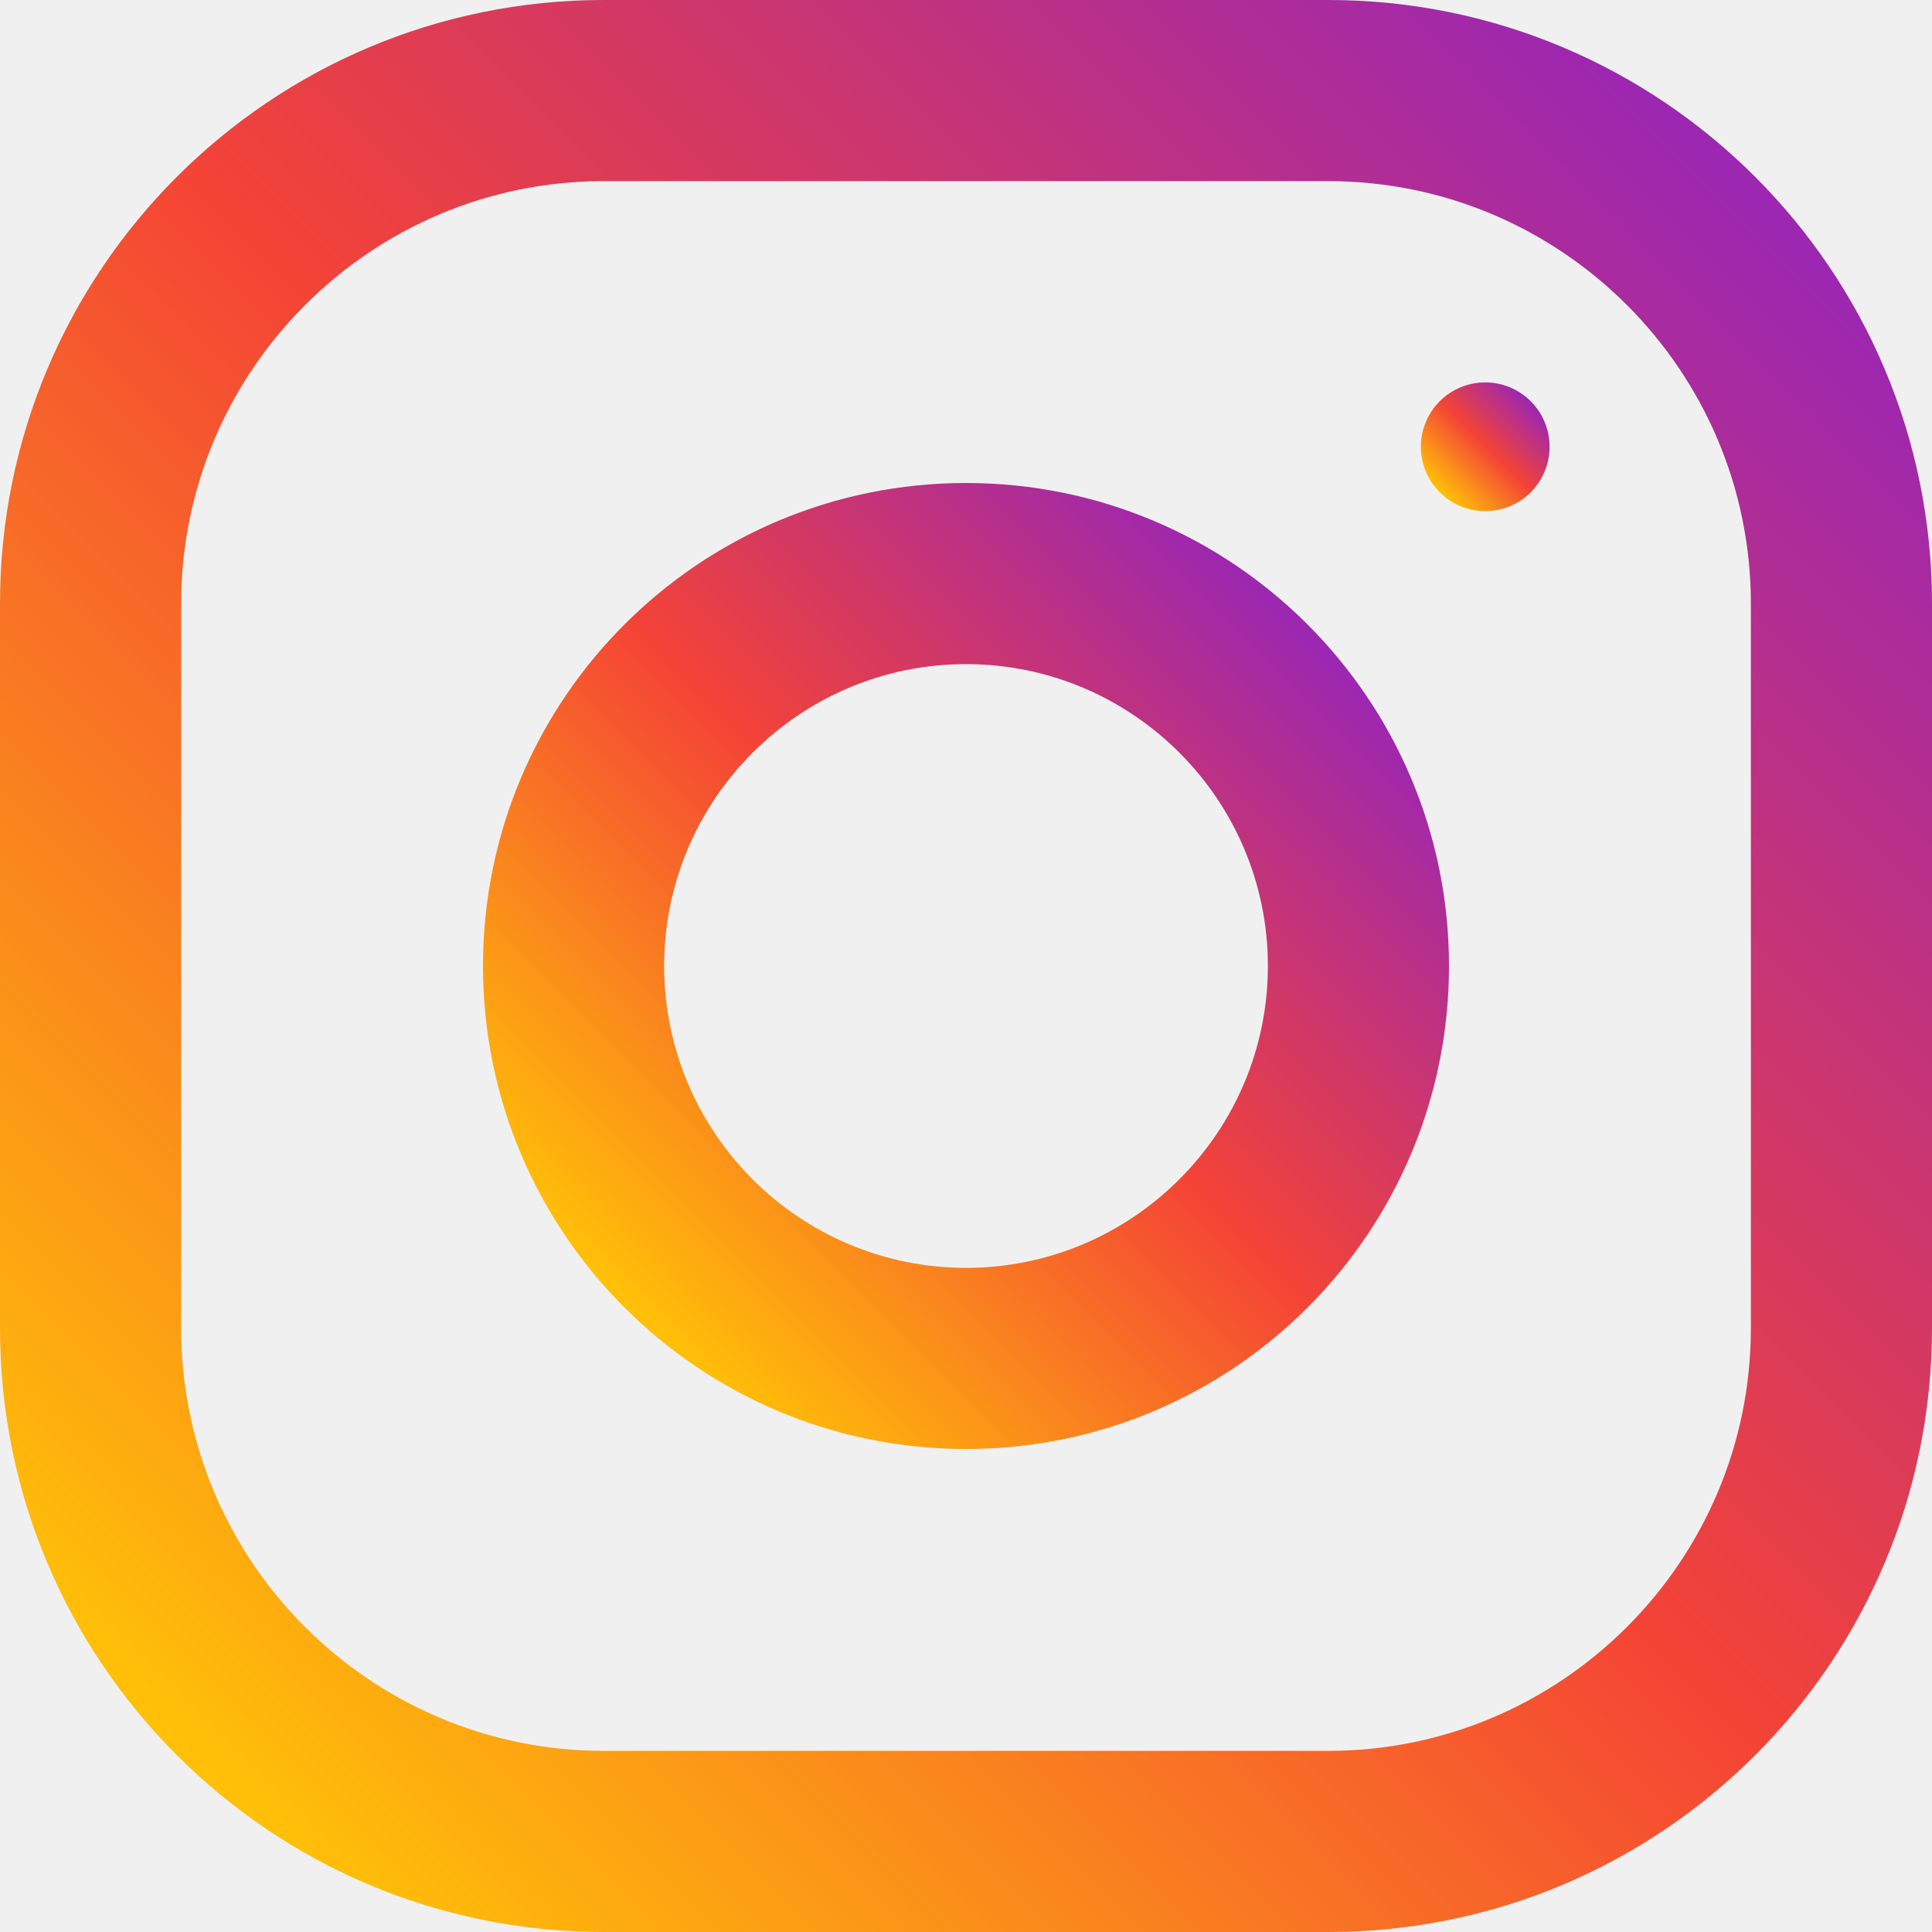
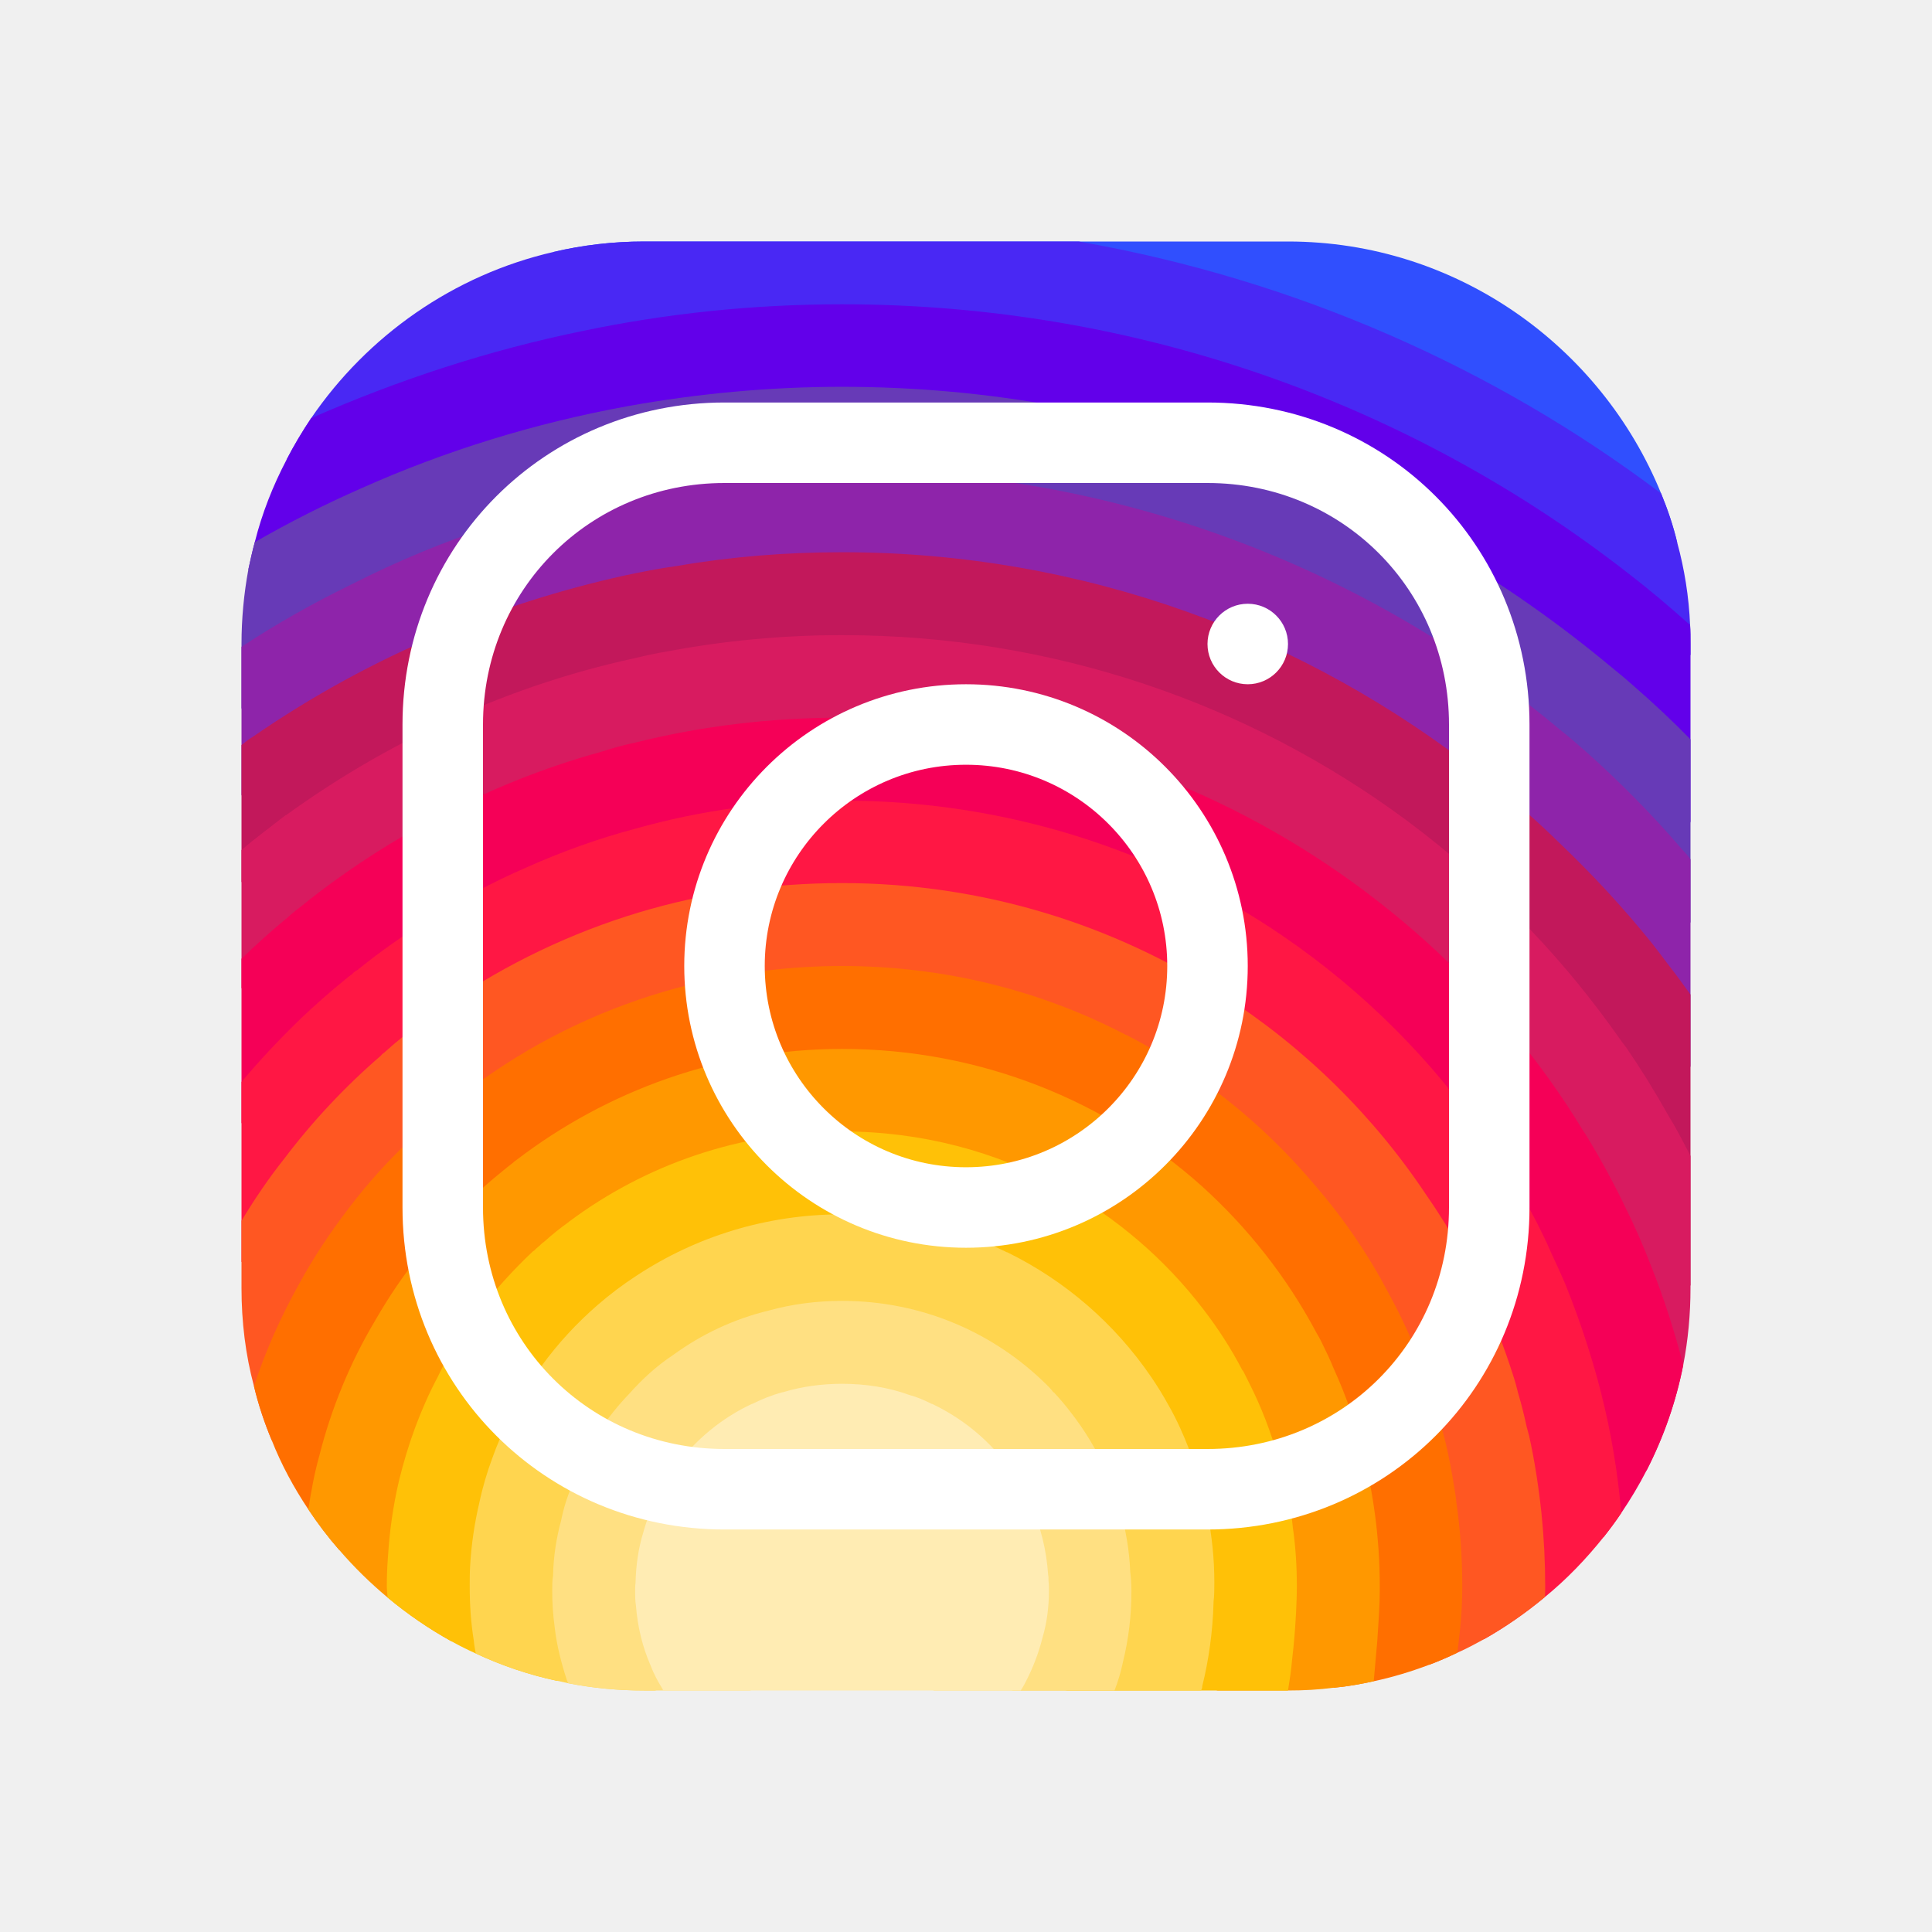
- <svg xmlns="http://www.w3.org/2000/svg" viewBox="0 0 16 16" id="instagram">
-   <linearGradient id="a" x1="1.464" x2="14.536" y1="14.536" y2="1.464" gradientUnits="userSpaceOnUse">
-     <stop offset="0" stop-color="#FFC107" />
-     <stop offset=".507" stop-color="#F44336" />
-     <stop offset=".99" stop-color="#9C27B0" />
-   </linearGradient>
-   <path fill="url(#a)" d="M11 0H5a5 5 0 0 0-5 5v6a5 5 0 0 0 5 5h6a5 5 0 0 0 5-5V5a5 5 0 0 0-5-5zm3.5 11c0 1.93-1.57 3.5-3.5 3.5H5c-1.93 0-3.5-1.57-3.5-3.5V5c0-1.93 1.57-3.5 3.5-3.5h6c1.93 0 3.5 1.57 3.5 3.5v6z" />
-   <linearGradient id="b" x1="5.172" x2="10.828" y1="10.828" y2="5.172" gradientUnits="userSpaceOnUse">
-     <stop offset="0" stop-color="#FFC107" />
-     <stop offset=".507" stop-color="#F44336" />
-     <stop offset=".99" stop-color="#9C27B0" />
-   </linearGradient>
-   <path fill="url(#b)" d="M8 4a4 4 0 1 0 0 8 4 4 0 0 0 0-8zm0 6.5A2.503 2.503 0 0 1 5.5 8c0-1.379 1.122-2.5 2.5-2.5s2.5 1.121 2.5 2.5c0 1.378-1.122 2.5-2.5 2.5z" />
-   <linearGradient id="c" x1="11.923" x2="12.677" y1="4.077" y2="3.323" gradientUnits="userSpaceOnUse">
-     <stop offset="0" stop-color="#FFC107" />
-     <stop offset=".507" stop-color="#F44336" />
-     <stop offset=".99" stop-color="#9C27B0" />
-   </linearGradient>
-   <circle cx="12.3" cy="3.7" r=".533" fill="url(#c)" />
+ <svg xmlns="http://www.w3.org/2000/svg" viewBox="0 0 48 48" width="48px" height="48px">
+   <path fill="#304ffe" d="M41.67,13.48c-0.4,0.26-0.97,0.5-1.21,0.77c-0.09,0.09-0.14,0.19-0.12,0.29v1.03l-0.3,1.01l-0.3,1l-0.33,1.1 l-0.68,2.25l-0.66,2.22l-0.5,1.67c0,0.26-0.01,0.52-0.03,0.77c-0.07,0.96-0.27,1.88-0.59,2.74c-0.19,0.53-0.42,1.04-0.7,1.52 c-0.1,0.19-0.22,0.38-0.34,0.56c-0.4,0.63-0.88,1.21-1.41,1.72c-0.41,0.41-0.86,0.79-1.35,1.11c0,0,0,0-0.01,0 c-0.08,0.07-0.17,0.13-0.27,0.18c-0.31,0.21-0.64,0.39-0.98,0.55c-0.23,0.12-0.46,0.22-0.7,0.31c-0.05,0.03-0.11,0.05-0.16,0.07 c-0.57,0.27-1.23,0.45-1.89,0.54c-0.04,0.01-0.07,0.01-0.11,0.02c-0.4,0.07-0.79,0.13-1.19,0.16c-0.18,0.02-0.37,0.03-0.55,0.03 l-0.71-0.04l-3.42-0.18c0-0.01-0.01,0-0.01,0l-1.72-0.09c-0.13,0-0.27,0-0.4-0.01c-0.54-0.02-1.06-0.08-1.58-0.19 c-0.01,0-0.01,0-0.01,0c-0.95-0.18-1.86-0.5-2.71-0.93c-0.47-0.24-0.93-0.51-1.36-0.82c-0.18-0.13-0.35-0.27-0.52-0.42 c-0.48-0.4-0.91-0.83-1.31-1.27c-0.06-0.06-0.11-0.12-0.16-0.18c-0.06-0.06-0.12-0.13-0.17-0.19c-0.38-0.48-0.7-0.97-0.96-1.49 c-0.24-0.46-0.43-0.95-0.58-1.49c-0.06-0.19-0.11-0.37-0.15-0.57c-0.01-0.01-0.02-0.03-0.02-0.05c-0.1-0.41-0.19-0.84-0.24-1.27 c-0.06-0.33-0.09-0.66-0.09-1c-0.02-0.13-0.02-0.27-0.02-0.4l1.91-2.95l1.87-2.88l0.85-1.31l0.77-1.18l0.26-0.41v-1.03 c0.02-0.23,0.03-0.47,0.02-0.69c-0.01-0.7-0.15-1.38-0.38-2.03c-0.22-0.69-0.53-1.34-0.85-1.94c-0.38-0.69-0.78-1.31-1.11-1.87 C14,7.4,13.66,6.73,13.75,6.26C14.47,6.09,15.23,6,16,6h16c4.18,0,7.78,2.6,9.27,6.26C41.43,12.65,41.57,13.06,41.67,13.48z" />
+   <path fill="#4928f4" d="M42,16v0.27l-1.38,0.8l-0.88,0.51l-0.97,0.56l-1.94,1.13l-1.9,1.1l-1.94,1.12l-0.77,0.45 c0,0.48-0.12,0.92-0.34,1.32c-0.31,0.58-0.83,1.06-1.49,1.47c-0.67,0.41-1.49,0.74-2.41,0.98c0,0,0-0.01-0.01,0 c-3.56,0.92-8.42,0.5-10.78-1.26c-0.66-0.49-1.12-1.09-1.32-1.78c-0.06-0.23-0.09-0.48-0.09-0.73v-7.19 c0.01-0.15-0.09-0.3-0.27-0.45c-0.54-0.43-1.81-0.84-3.23-1.25c-1.11-0.31-2.3-0.62-3.3-0.92c-0.79-0.24-1.46-0.48-1.86-0.71 c0.18-0.35,0.39-0.7,0.61-1.03c1.4-2.05,3.54-3.56,6.02-4.13C14.47,6.09,15.23,6,16,6h10.8c5.37,0.94,10.32,3.13,14.47,6.26 c0.16,0.39,0.3,0.8,0.4,1.22c0.18,0.66,0.29,1.34,0.32,2.05C42,15.68,42,15.84,42,16z" />
+   <path fill="#6200ea" d="M42,16v4.41l-0.22,0.68l-0.75,2.33l-0.78,2.4l-0.41,1.28l-0.38,1.19l-0.37,1.13l-0.36,1.12l-0.19,0.59 l-0.25,0.78c0,0.76-0.02,1.43-0.07,2c-0.01,0.06-0.02,0.12-0.02,0.18c-0.06,0.53-0.14,0.98-0.27,1.36 c-0.01,0.06-0.03,0.12-0.05,0.17c-0.26,0.72-0.65,1.18-1.23,1.48c-0.14,0.08-0.3,0.14-0.47,0.2c-0.53,0.18-1.2,0.27-2.02,0.32 c-0.6,0.04-1.29,0.05-2.07,0.05H31.4l-1.19-0.05L30,37.61l-2.17-0.09l-2.2-0.09l-7.25-0.3l-1.88-0.08h-0.26 c-0.78-0.01-1.45-0.06-2.03-0.14c-0.84-0.13-1.49-0.35-1.98-0.68c-0.7-0.45-1.11-1.11-1.35-2.03c-0.06-0.22-0.11-0.45-0.14-0.7 c-0.1-0.58-0.15-1.25-0.18-2c0-0.15,0-0.3-0.01-0.46c-0.01-0.01,0-0.01,0-0.01v-0.58c-0.01-0.29-0.01-0.59-0.01-0.9l0.05-1.61 l0.03-1.15l0.04-1.34v-0.19l0.07-2.46l0.07-2.46l0.07-2.31l0.06-2.27l0.02-0.6c0-0.31-1.05-0.49-2.22-0.64 c-0.93-0.12-1.95-0.23-2.56-0.37c0.05-0.23,0.1-0.46,0.16-0.68c0.18-0.72,0.45-1.4,0.79-2.05c0.18-0.35,0.39-0.7,0.61-1.03 c2.16-0.95,4.41-1.69,6.76-2.17c2.06-0.43,4.21-0.66,6.43-0.66c7.36,0,14.16,2.49,19.54,6.69c0.52,0.4,1.03,0.83,1.53,1.28 C42,15.68,42,15.84,42,16z" />
+   <path fill="#673ab7" d="M42,18.37v4.54l-0.55,1.06l-1.05,2.05l-0.56,1.08l-0.51,0.99l-0.22,0.43c0,0.31,0,0.61-0.02,0.9 c0,0.43-0.02,0.84-0.05,1.22c-0.04,0.45-0.1,0.86-0.16,1.24c-0.15,0.79-0.36,1.47-0.66,2.03c-0.04,0.07-0.08,0.14-0.12,0.2 c-0.11,0.18-0.24,0.35-0.38,0.51c-0.18,0.22-0.38,0.41-0.61,0.57c-0.34,0.26-0.74,0.47-1.2,0.63c-0.57,0.21-1.23,0.35-2.01,0.43 c-0.51,0.05-1.07,0.08-1.68,0.08l-0.42,0.02l-2.08,0.12h-0.01L27.5,36.6l-2.25,0.13l-3.1,0.18l-3.77,0.22l-0.55,0.03 c-0.51,0-0.99-0.03-1.45-0.09c-0.05-0.01-0.09-0.02-0.14-0.02c-0.68-0.11-1.3-0.29-1.86-0.54c-0.68-0.3-1.27-0.7-1.77-1.18 c-0.44-0.43-0.82-0.92-1.13-1.47c-0.07-0.13-0.14-0.25-0.2-0.39c-0.3-0.59-0.54-1.25-0.72-1.97c-0.03-0.12-0.06-0.25-0.08-0.38 c-0.06-0.23-0.11-0.47-0.14-0.72c-0.11-0.64-0.17-1.32-0.2-2.03v-0.01c-0.01-0.29-0.02-0.57-0.02-0.87l-0.49-1.17l-0.07-0.18 L9.5,25.99L8.75,24.2l-0.12-0.29l-0.72-1.73l-0.8-1.93c0,0,0,0-0.01,0L6.29,18.3L6,17.59V16c0-0.63,0.06-1.25,0.17-1.85 c0.05-0.23,0.1-0.46,0.16-0.68c0.85-0.49,1.74-0.94,2.65-1.34c2.08-0.93,4.31-1.62,6.62-2.04c1.72-0.31,3.51-0.48,5.32-0.48 c7.31,0,13.94,2.65,19.12,6.97c0.2,0.16,0.39,0.32,0.58,0.49C41.09,17.48,41.55,17.91,42,18.37z" />
+   <path fill="#8e24aa" d="M42,21.35v5.14l-0.57,1.19l-1.08,2.25l-0.01,0.03c0,0.43-0.02,0.82-0.05,1.17c-0.1,1.15-0.38,1.88-0.84,2.33 c-0.33,0.34-0.74,0.53-1.25,0.63c-0.03,0.01-0.07,0.01-0.1,0.02c-0.16,0.03-0.33,0.05-0.51,0.05c-0.62,0.06-1.35,0.02-2.19-0.04 c-0.09,0-0.19-0.01-0.29-0.02c-0.61-0.04-1.26-0.08-1.98-0.11c-0.39-0.01-0.8-0.02-1.22-0.02h-0.02l-1.01,0.08h-0.01l-2.27,0.16 l-2.59,0.2l-0.38,0.03l-3.03,0.22l-1.57,0.12l-1.55,0.11c-0.27,0-0.53,0-0.79-0.01c0,0-0.01-0.01-0.01,0 c-1.13-0.02-2.14-0.09-3.04-0.26c-0.83-0.14-1.56-0.36-2.18-0.69c-0.64-0.31-1.17-0.75-1.6-1.31c-0.41-0.55-0.71-1.24-0.9-2.07 c0-0.01,0-0.01,0-0.01c-0.14-0.67-0.22-1.45-0.22-2.33l-0.15-0.27L9.7,26.35l-0.13-0.22L9.5,25.99l-0.93-1.65l-0.46-0.83 l-0.58-1.03l-1-1.79L6,19.75v-3.68c0.88-0.58,1.79-1.09,2.73-1.55c1.14-0.58,2.32-1.07,3.55-1.47c1.34-0.44,2.74-0.79,4.17-1.02 c1.45-0.24,2.94-0.36,4.47-0.36c6.8,0,13.04,2.43,17.85,6.47c0.22,0.17,0.43,0.36,0.64,0.54c0.84,0.75,1.64,1.56,2.37,2.41 C41.86,21.18,41.94,21.26,42,21.35z" />
+   <path fill="#c2185b" d="M42,24.71v7.23c-0.24-0.14-0.57-0.31-0.98-0.49c-0.22-0.11-0.47-0.22-0.73-0.32 c-0.38-0.17-0.79-0.33-1.25-0.49c-0.1-0.04-0.2-0.07-0.31-0.1c-0.18-0.07-0.37-0.13-0.56-0.19c-0.59-0.18-1.24-0.35-1.92-0.5 c-0.26-0.05-0.53-0.1-0.8-0.14c-0.87-0.15-1.8-0.24-2.77-0.25c-0.08-0.01-0.17-0.01-0.25-0.01l-2.57,0.02l-3.5,0.02h-0.01 l-7.49,0.06c-2.38,0-3.84,0.57-4.72,0.8c0,0-0.01,0-0.01,0.01c-0.93,0.24-1.22,0.09-1.3-1.54c-0.02-0.45-0.03-1.03-0.03-1.74 l-0.56-0.43l-0.98-0.74l-0.6-0.46l-0.12-0.09L8.88,24.1l-0.25-0.19l-0.52-0.4l-0.96-0.72L6,21.91v-3.4 c0.1-0.08,0.19-0.15,0.29-0.21c1.45-1,3-1.85,4.64-2.54c1.46-0.62,3-1.11,4.58-1.46c0.43-0.09,0.87-0.18,1.32-0.24 c1.33-0.23,2.7-0.34,4.09-0.34c6.01,0,11.53,2.09,15.91,5.55c0.66,0.52,1.3,1.07,1.9,1.66c0.82,0.78,1.59,1.61,2.3,2.49 c0.14,0.18,0.28,0.36,0.42,0.55C41.64,24.21,41.82,24.46,42,24.71z" />
+   <path fill="#d81b60" d="M42,28.72V32c0,0.65-0.06,1.29-0.18,1.91c-0.18,0.92-0.49,1.8-0.91,2.62c-0.22,0.05-0.47,0.05-0.75,0.01 c-0.63-0.11-1.37-0.44-2.17-0.87c-0.04-0.01-0.08-0.03-0.11-0.05c-0.25-0.13-0.51-0.27-0.77-0.43c-0.53-0.29-1.09-0.61-1.65-0.91 c-0.12-0.06-0.24-0.12-0.35-0.18c-0.64-0.33-1.3-0.63-1.96-0.86c0,0,0,0-0.01,0c-0.14-0.05-0.29-0.1-0.44-0.14 c-0.57-0.16-1.15-0.26-1.71-0.26l-1.1-0.32l-4.87-1.41c0,0,0,0-0.01,0l-2.99-0.87h-0.01l-1.3-0.38c-3.76,0-6.07,1.6-7.19,0.99 c-0.44-0.23-0.7-0.81-0.79-1.95c-0.03-0.32-0.04-0.68-0.04-1.1l-1.17-0.57l-0.05-0.02h-0.01l-0.84-0.42L9.7,26.35l-0.07-0.03 l-0.17-0.09L7.5,25.28L6,24.55v-3.43c0.17-0.15,0.35-0.29,0.53-0.43c0.19-0.15,0.38-0.29,0.57-0.44c0.01,0,0.01,0,0.01,0 c1.18-0.85,2.43-1.6,3.76-2.22c1.55-0.74,3.2-1.31,4.91-1.68c0.25-0.06,0.51-0.12,0.77-0.16c1.42-0.27,2.88-0.41,4.37-0.41 c5.27,0,10.11,1.71,14.01,4.59c1.13,0.84,2.18,1.77,3.14,2.78c0.79,0.83,1.52,1.73,2.18,2.67c0.05,0.07,0.1,0.14,0.15,0.2 c0.37,0.54,0.71,1.09,1.03,1.66C41.64,28.02,41.82,28.37,42,28.72z" />
+   <path fill="#f50057" d="M41.82,33.91c-0.18,0.92-0.49,1.8-0.91,2.62c-0.19,0.37-0.4,0.72-0.63,1.06c-0.14,0.21-0.29,0.41-0.44,0.6 c-0.36-0.14-0.89-0.34-1.54-0.56c0,0,0,0,0-0.01c-0.49-0.17-1.05-0.35-1.65-0.52c-0.17-0.05-0.34-0.1-0.52-0.15 c-0.71-0.19-1.45-0.36-2.17-0.46c-0.6-0.1-1.19-0.16-1.74-0.16l-0.46-0.13h-0.01l-2.42-0.7l-1.49-0.43l-1.66-0.48h-0.01l-0.54-0.15 l-6.53-1.88l-1.88-0.54l-1.4-0.33l-2.28-0.54l-0.28-0.07c0,0,0,0-0.01,0l-2.29-0.53c0-0.01,0-0.01,0-0.01l-0.41-0.09l-0.21-0.05 l-1.67-0.39l-0.19-0.05l-1.42-1.17L6,27.9v-4.08c0.37-0.36,0.75-0.7,1.15-1.03c0.12-0.11,0.25-0.21,0.38-0.31 c0.12-0.1,0.25-0.2,0.38-0.3c0.91-0.69,1.87-1.31,2.89-1.84c1.3-0.7,2.68-1.26,4.13-1.66c0.28-0.09,0.56-0.17,0.85-0.23 c1.64-0.41,3.36-0.62,5.14-0.62c4.47,0,8.63,1.35,12.07,3.66c1.71,1.15,3.25,2.53,4.55,4.1c0.66,0.79,1.26,1.62,1.79,2.5 c0.05,0.07,0.09,0.13,0.13,0.2c0.32,0.53,0.62,1.08,0.89,1.64c0.25,0.5,0.47,1,0.67,1.52C41.34,32.25,41.6,33.07,41.82,33.91z" />
+   <path fill="#ff1744" d="M40.28,37.59c-0.14,0.21-0.29,0.41-0.44,0.6c-0.44,0.55-0.92,1.05-1.46,1.49c-0.47,0.39-0.97,0.74-1.5,1.04 c-0.2-0.05-0.4-0.11-0.61-0.19c-0.66-0.23-1.35-0.61-1.99-1.01c-0.96-0.61-1.79-1.27-2.16-1.57c-0.14-0.12-0.21-0.18-0.21-0.18 l-1.7-0.15L30,37.6l-2.2-0.19l-2.28-0.2l-3.37-0.3l-5.34-0.47l-0.02-0.01l-1.88-0.91l-1.9-0.92l-1.53-0.74l-0.33-0.16l-0.41-0.2 l-1.42-0.69L7.43,31.9l-0.59-0.29L6,31.35v-4.47c0.47-0.56,0.97-1.09,1.5-1.6c0.34-0.32,0.7-0.64,1.07-0.94 c0.06-0.05,0.12-0.1,0.18-0.14c0.04-0.05,0.09-0.08,0.13-0.1c0.59-0.48,1.21-0.91,1.85-1.3c0.74-0.47,1.52-0.89,2.33-1.24 c0.87-0.39,1.78-0.72,2.72-0.97c1.63-0.46,3.36-0.7,5.14-0.7c4.08,0,7.85,1.24,10.96,3.37c1.99,1.36,3.71,3.08,5.07,5.07 c0.45,0.64,0.85,1.32,1.22,2.02c0.13,0.26,0.26,0.52,0.37,0.78c0.12,0.25,0.23,0.5,0.34,0.75c0.21,0.52,0.4,1.04,0.57,1.58 c0.32,1,0.56,2.02,0.71,3.08C40.21,36.89,40.25,37.24,40.28,37.59z" />
+   <path fill="#ff5722" d="M38.39,39.42c0,0.08,0,0.17-0.01,0.26c-0.47,0.39-0.97,0.74-1.5,1.04c-0.22,0.12-0.44,0.24-0.67,0.34 c-0.23,0.11-0.46,0.21-0.7,0.3c-0.34-0.18-0.8-0.4-1.29-0.61c-0.69-0.31-1.44-0.59-2.02-0.68c-0.14-0.03-0.27-0.04-0.39-0.04 l-1.64-0.21h-0.02l-2.04-0.27l-2.06-0.27l-0.96-0.12l-7.56-0.98c-0.49,0-1.01-0.03-1.55-0.1c-0.66-0.06-1.35-0.16-2.04-0.3 c-0.68-0.12-1.37-0.28-2.03-0.45c-0.69-0.16-1.37-0.35-2-0.53c-0.73-0.22-1.41-0.43-1.98-0.62c-0.47-0.15-0.87-0.29-1.18-0.4 c-0.18-0.43-0.33-0.88-0.44-1.34C6.1,33.66,6,32.84,6,32v-1.67c0.32-0.53,0.67-1.05,1.06-1.54c0.71-0.94,1.52-1.8,2.4-2.56 c0.03-0.04,0.07-0.07,0.1-0.09l0.01-0.01c0.31-0.28,0.63-0.53,0.97-0.77c0.04-0.04,0.08-0.07,0.12-0.1 c0.16-0.12,0.33-0.24,0.51-0.35c1.43-0.97,3.01-1.73,4.7-2.24c1.6-0.48,3.29-0.73,5.05-0.73c3.49,0,6.75,1.03,9.47,2.79 c2.01,1.29,3.74,2.99,5.06,4.98c0.16,0.23,0.31,0.46,0.46,0.7c0.69,1.17,1.26,2.43,1.68,3.75c0.05,0.15,0.09,0.3,0.13,0.46 c0.08,0.27,0.15,0.55,0.21,0.83c0.02,0.07,0.04,0.14,0.06,0.22c0.14,0.63,0.24,1.29,0.31,1.95c0,0.01,0,0.01,0,0.01 C38.36,38.22,38.39,38.82,38.39,39.42z" />
+   <path fill="#ff6f00" d="M36.33,39.42c0,0.35-0.02,0.73-0.06,1.11c-0.02,0.18-0.04,0.36-0.06,0.53c-0.23,0.11-0.46,0.21-0.7,0.3 c-0.45,0.17-0.91,0.31-1.38,0.41c-0.32,0.07-0.65,0.13-0.98,0.16h-0.01c-0.31-0.19-0.67-0.42-1.04-0.68 c-0.67-0.47-1.37-1-1.93-1.43c-0.01-0.01-0.01-0.01-0.02-0.02c-0.59-0.45-1.01-0.79-1.01-0.79l-1.06,0.04l-2.04,0.07l-0.95,0.04 l-3.82,0.14l-3.23,0.12c-0.21,0.01-0.46,0.01-0.77,0h-0.01c-0.42-0.01-0.92-0.04-1.47-0.09c-0.64-0.05-1.34-0.11-2.05-0.18 c-0.69-0.08-1.39-0.16-2.06-0.24c-0.74-0.08-1.44-0.17-2.04-0.25c-0.47-0.06-0.88-0.11-1.21-0.15c-0.28-0.32-0.53-0.65-0.77-1.01 c-0.36-0.54-0.67-1.11-0.91-1.72c-0.18-0.43-0.33-0.88-0.44-1.34c0.29-0.89,0.67-1.73,1.12-2.54c0.36-0.66,0.78-1.29,1.24-1.89 c0.45-0.59,0.94-1.14,1.47-1.64v-0.01c0.15-0.15,0.3-0.29,0.45-0.42c0.28-0.26,0.57-0.5,0.87-0.73h0.01 c0.01-0.02,0.02-0.02,0.03-0.03c0.24-0.19,0.49-0.36,0.74-0.53c1.48-1.01,3.15-1.76,4.95-2.2c1.19-0.29,2.44-0.45,3.73-0.45 c2.54,0,4.94,0.61,7.05,1.71h0.01c1.81,0.93,3.41,2.21,4.7,3.75c0.71,0.82,1.32,1.72,1.82,2.67c0.35,0.64,0.65,1.31,0.9,1.99 c0.02,0.06,0.04,0.11,0.06,0.16c0.17,0.5,0.32,1.02,0.45,1.54c0.09,0.37,0.16,0.75,0.22,1.13c0.02,0.12,0.04,0.23,0.05,0.35 C36.28,37.99,36.33,38.7,36.33,39.42z" />
+   <path fill="#ff9800" d="M34.28,39.42v0.1c0,0.34-0.03,0.77-0.06,1.23c-0.03,0.34-0.06,0.69-0.09,1.02c-0.32,0.07-0.65,0.13-0.98,0.16 h-0.01C32.76,41.98,32.39,42,32,42h-1.75l-0.38-0.11l-1.97-0.6l-2-0.6l-4.63-1.39l-2-0.6c0,0-0.83,0.33-2,0.72h-0.01 c-0.45,0.15-0.94,0.31-1.46,0.47c-0.65,0.19-1.34,0.38-2.02,0.53c-0.7,0.16-1.39,0.28-2.01,0.33c-0.19,0.02-0.38,0.03-0.55,0.03 c-0.56-0.31-1.1-0.68-1.59-1.09c-0.43-0.36-0.83-0.75-1.2-1.18c-0.28-0.32-0.53-0.65-0.77-1.01c0.07-0.45,0.15-0.89,0.27-1.32 c0.3-1.19,0.77-2.33,1.39-3.37c0.34-0.59,0.72-1.16,1.16-1.69c0.01-0.03,0.04-0.06,0.07-0.08c-0.01-0.01,0-0.01,0-0.01 c0.13-0.17,0.27-0.33,0.41-0.48c0-0.01,0-0.01,0-0.01c0.41-0.44,0.83-0.86,1.29-1.25c0.16-0.13,0.31-0.26,0.48-0.39 c0.03-0.03,0.06-0.05,0.1-0.08c2.25-1.72,5.06-2.76,8.09-2.76c3.44,0,6.57,1.29,8.94,3.41c1.14,1.03,2.11,2.26,2.84,3.63 c0.06,0.1,0.12,0.21,0.17,0.32c0.09,0.18,0.18,0.37,0.26,0.57c0.33,0.72,0.59,1.48,0.77,2.26c0.02,0.08,0.04,0.16,0.06,0.24 c0.08,0.37,0.15,0.75,0.2,1.13C34.24,38.21,34.28,38.81,34.28,39.42z" />
+   <path fill="#ffc107" d="M32.22,39.42c0,0.2-0.01,0.42-0.02,0.65c-0.02,0.37-0.05,0.77-0.1,1.18c-0.02,0.25-0.06,0.5-0.1,0.75h-5.48 l-1.06-0.17l-4.14-0.66l-0.59-0.09l-1.35-0.22c-0.59,0-1.87,0.26-3.22,0.51c-0.71,0.13-1.43,0.27-2.08,0.36 c-0.08,0.01-0.16,0.02-0.23,0.03h-0.01c-0.7-0.15-1.38-0.38-2.02-0.68c-0.2-0.09-0.4-0.19-0.6-0.3c-0.56-0.31-1.1-0.68-1.59-1.09 c-0.01-0.12-0.02-0.22-0.02-0.27c0-0.26,0.01-0.51,0.03-0.76c0.04-0.64,0.13-1.26,0.27-1.86c0.22-0.91,0.54-1.79,0.97-2.6 c0.08-0.17,0.17-0.34,0.27-0.5c0.04-0.08,0.09-0.15,0.13-0.23c0.18-0.29,0.38-0.57,0.58-0.85c0.42-0.55,0.89-1.07,1.39-1.54 c0.01,0,0.01,0,0.01,0c0.04-0.04,0.08-0.08,0.12-0.11c0.05-0.04,0.09-0.09,0.14-0.12c0.2-0.18,0.4-0.34,0.61-0.49 c0-0.01,0.01-0.01,0.01-0.01c1.89-1.41,4.23-2.24,6.78-2.24c1.98,0,3.82,0.5,5.43,1.38h0.01c1.38,0.76,2.58,1.79,3.53,3.03 c0.37,0.48,0.7,0.99,0.98,1.53h0.01c0.05,0.1,0.1,0.2,0.15,0.3c0.3,0.59,0.54,1.21,0.72,1.85h0.01c0.01,0.05,0.03,0.1,0.04,0.15 c0.12,0.43,0.22,0.87,0.29,1.32c0.01,0.09,0.02,0.19,0.03,0.28C32.19,38.43,32.22,38.92,32.22,39.42z" />
+   <path fill="#ffd54f" d="M30.17,39.31c0,0.16,0,0.33-0.02,0.49v0.01c0,0.01,0,0.01,0,0.01c-0.02,0.72-0.12,1.43-0.28,2.07 c0,0.04-0.01,0.07-0.03,0.11h-4.67l-3.85-0.83l-0.51-0.11l-0.08,0.02l-4.27,0.88L16.27,42H16c-0.64,0-1.27-0.06-1.88-0.18 c-0.09-0.02-0.18-0.04-0.27-0.06h-0.01c-0.7-0.15-1.38-0.38-2.02-0.68c-0.02-0.11-0.04-0.22-0.05-0.33 c-0.07-0.43-0.1-0.88-0.1-1.33c0-0.17,0-0.34,0.01-0.51c0.03-0.54,0.11-1.07,0.23-1.58c0.08-0.38,0.19-0.75,0.32-1.1 c0.11-0.31,0.24-0.61,0.38-0.9c0.12-0.25,0.26-0.49,0.4-0.73c0.14-0.23,0.29-0.45,0.45-0.67c0.4-0.55,0.87-1.06,1.39-1.51 c0.3-0.26,0.63-0.51,0.97-0.73c1.46-0.96,3.21-1.52,5.1-1.52c0.37,0,0.73,0.02,1.08,0.07h0.02c1.07,0.12,2.07,0.42,2.99,0.87 c0.01,0,0.01,0,0.01,0c1.45,0.71,2.68,1.78,3.58,3.1c0.15,0.22,0.3,0.46,0.43,0.7c0.11,0.19,0.21,0.39,0.3,0.59 c0.14,0.31,0.27,0.64,0.38,0.97h0.01c0.11,0.37,0.21,0.74,0.28,1.13v0.01C30.11,38.16,30.17,38.73,30.17,39.31z" />
+   <path fill="#ffe082" d="M28.11,39.52v0.03c0,0.59-0.07,1.17-0.21,1.74c-0.05,0.24-0.12,0.48-0.21,0.71h-4.48l-2.29-0.63L18.63,42H16 c-0.64,0-1.27-0.06-1.88-0.18c-0.02-0.03-0.03-0.06-0.04-0.09c-0.14-0.43-0.25-0.86-0.3-1.31c-0.04-0.29-0.06-0.59-0.06-0.9 c0-0.12,0-0.25,0.02-0.37c0.01-0.47,0.08-0.93,0.2-1.37c0.06-0.3,0.15-0.59,0.27-0.87c0.04-0.14,0.1-0.27,0.17-0.4 c0.15-0.34,0.33-0.67,0.53-0.99c0.22-0.32,0.46-0.62,0.73-0.9c0.32-0.36,0.68-0.69,1.09-0.96c0.7-0.51,1.5-0.89,2.37-1.1 c0.58-0.16,1.19-0.24,1.82-0.24c2,0,3.79,0.8,5.09,2.09c0.05,0.05,0.11,0.11,0.16,0.18h0.01c0.14,0.15,0.27,0.3,0.4,0.47 c0.37,0.47,0.68,0.98,0.92,1.54c0.12,0.26,0.22,0.53,0.3,0.81c0.01,0.04,0.02,0.07,0.03,0.11c0.14,0.49,0.23,1,0.25,1.53 C28.1,39.2,28.11,39.36,28.11,39.52z" />
+   <path fill="#ffecb3" d="M26.06,39.52c0,0.41-0.05,0.8-0.16,1.17c-0.1,0.4-0.25,0.78-0.44,1.14c-0.03,0.06-0.1,0.17-0.1,0.17h-8.88 c-0.01-0.01-0.02-0.03-0.02-0.04c-0.12-0.19-0.22-0.38-0.3-0.59c-0.2-0.46-0.32-0.96-0.36-1.48c-0.02-0.12-0.02-0.25-0.02-0.37 c0-0.06,0-0.13,0.01-0.19c0.01-0.44,0.07-0.86,0.19-1.25c0.1-0.36,0.23-0.69,0.4-1.01c0,0,0.01-0.01,0.01-0.02 c0.12-0.21,0.25-0.42,0.4-0.62c0.49-0.66,1.14-1.2,1.89-1.55c0.01,0,0.01,0,0.01,0c0.24-0.12,0.49-0.22,0.75-0.29c0,0,0,0,0.01,0 c0.46-0.14,0.96-0.21,1.47-0.21c0.59,0,1.16,0.09,1.68,0.28c0.19,0.05,0.37,0.13,0.55,0.22c0,0,0,0,0.01,0 c0.86,0.41,1.59,1.05,2.09,1.85c0.1,0.15,0.19,0.31,0.27,0.48c0.04,0.07,0.08,0.15,0.11,0.22c0.23,0.52,0.37,1.09,0.41,1.69 c0.01,0.05,0.01,0.1,0.01,0.16C26.06,39.36,26.06,39.44,26.06,39.52z" />
+   <g>
+     <path fill="none" stroke="#fff" stroke-linecap="round" stroke-linejoin="round" stroke-miterlimit="10" stroke-width="2" d="M30,11H18c-3.9,0-7,3.1-7,7v12c0,3.9,3.1,7,7,7h12c3.9,0,7-3.1,7-7V18C37,14.1,33.9,11,30,11z" />
+     <circle cx="31" cy="16" r="1" fill="#fff" />
+   </g>
+   <g>
+     <circle cx="24" cy="24" r="6" fill="none" stroke="#fff" stroke-linecap="round" stroke-linejoin="round" stroke-miterlimit="10" stroke-width="2" />
+   </g>
</svg>
